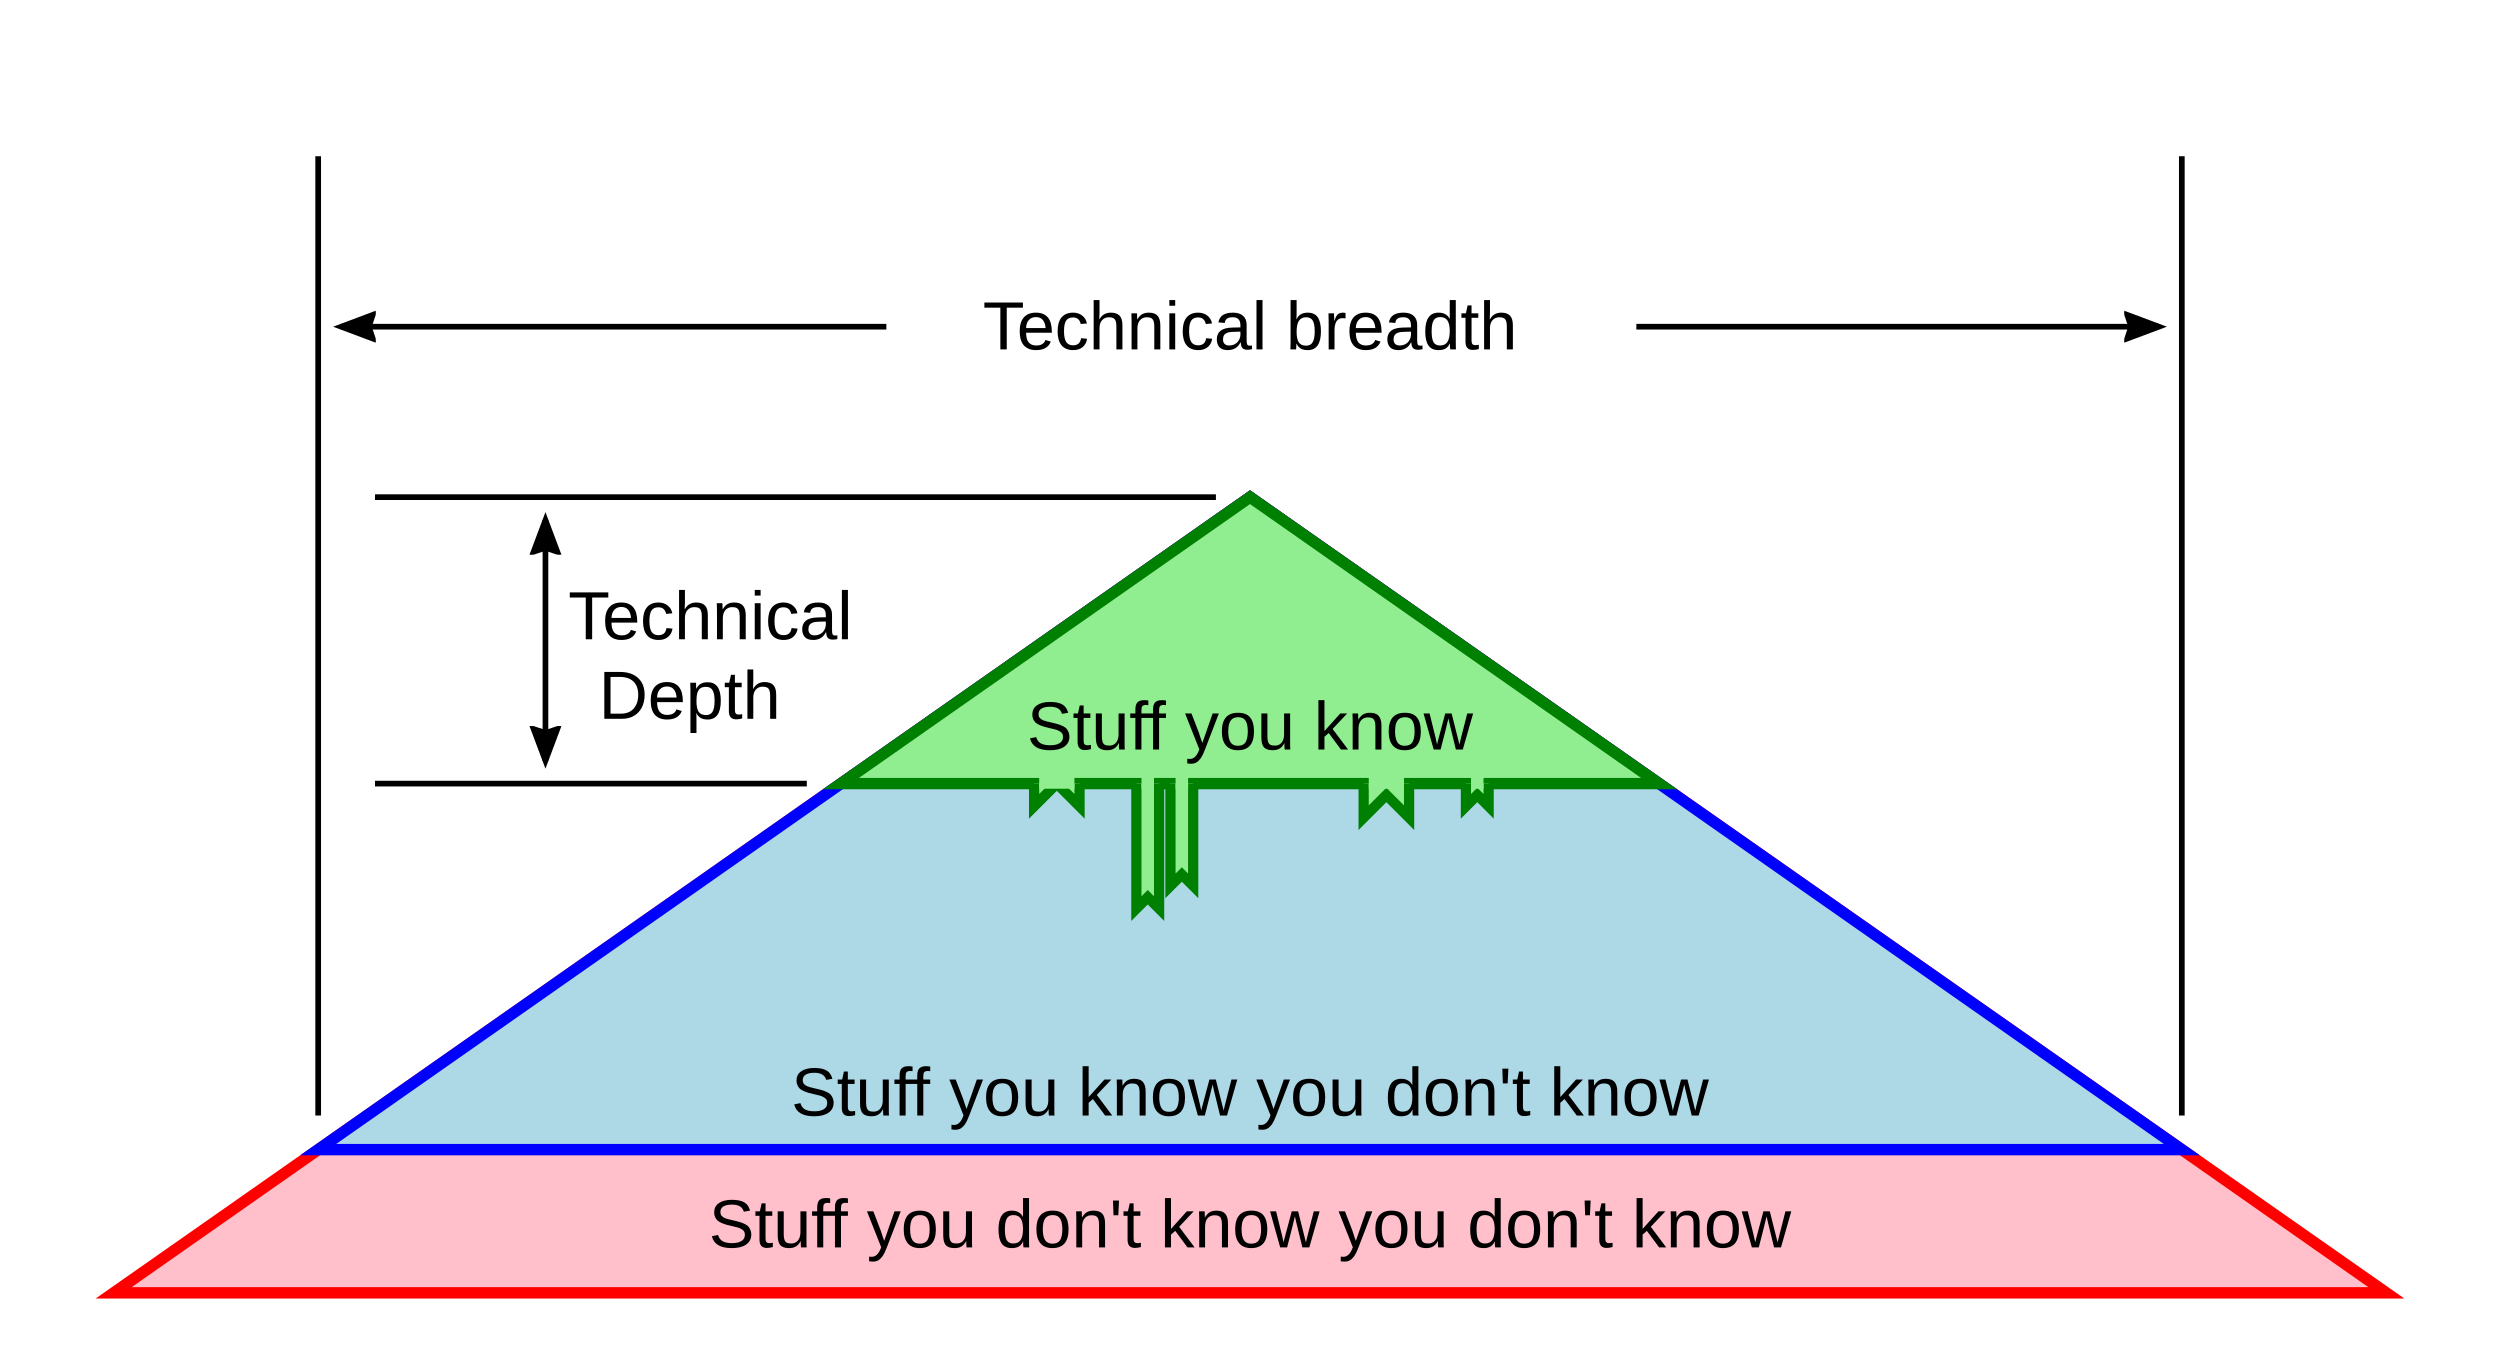
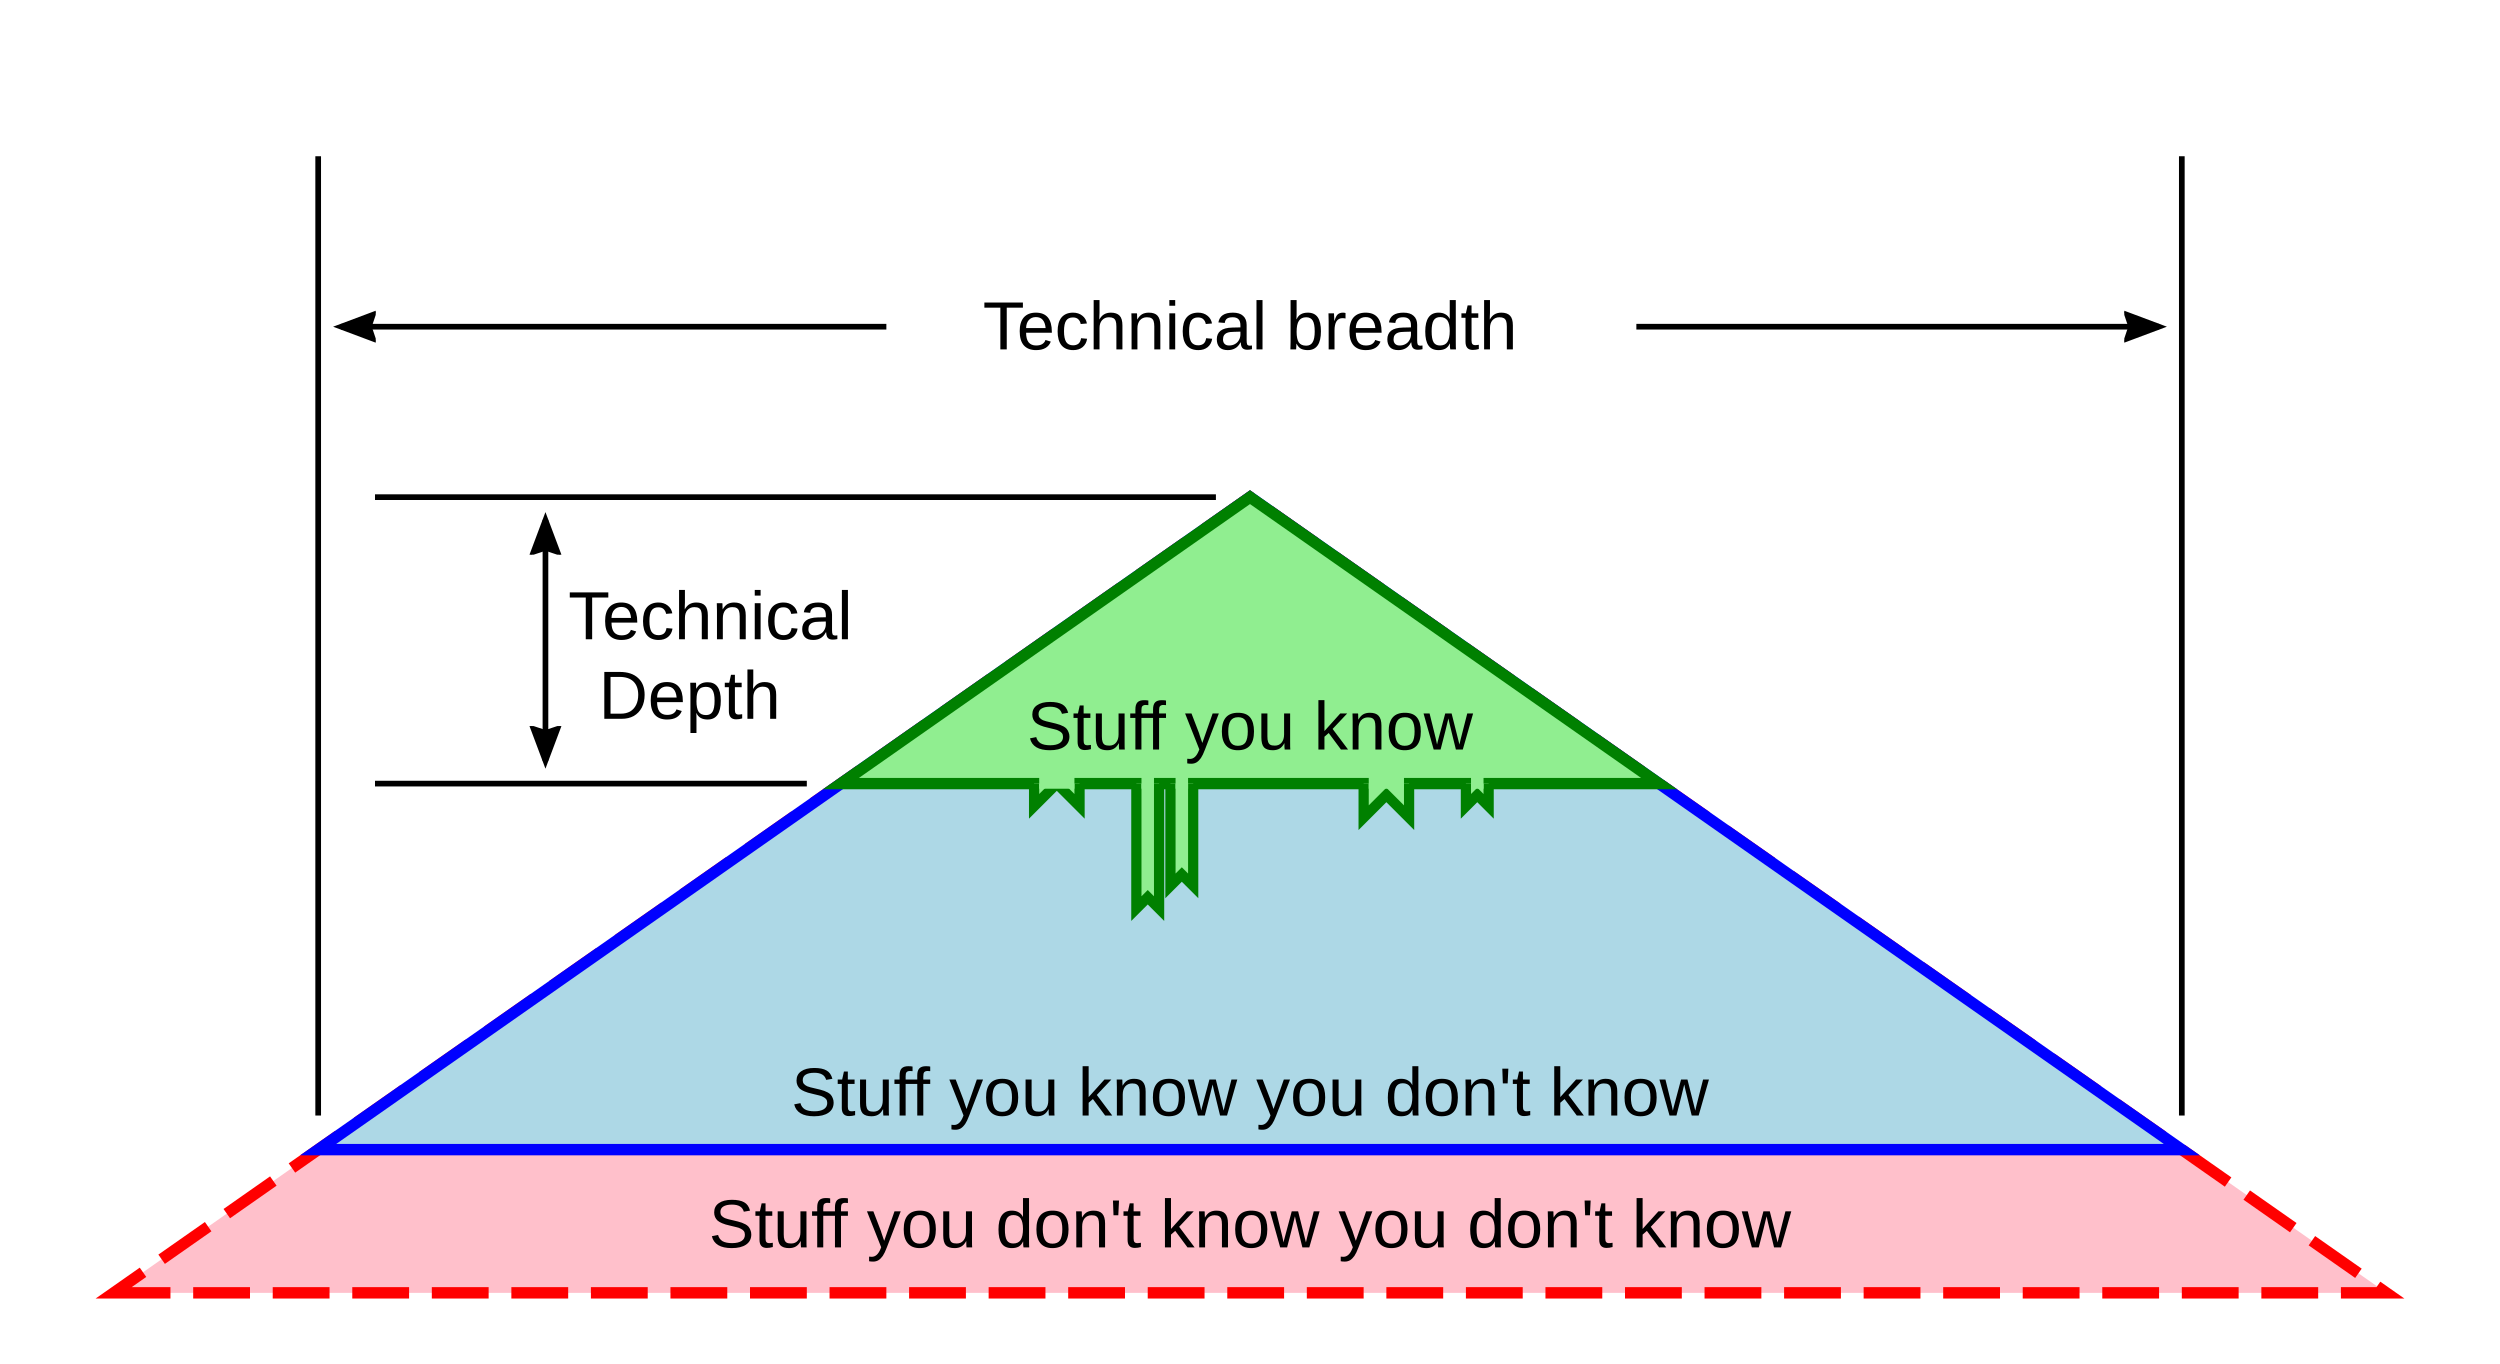
<svg xmlns="http://www.w3.org/2000/svg" width="528.0" height="288.05">
  <rect width="100%" height="100%" fill="none" />
  <g transform="translate(24.0,273.0498) scale(2.4 -2.4)">
    <defs>
      <marker id="arrowhead" viewBox="0 0 80 80" refX="35" refY="25" style="stroke-width: 2px; stroke: black; fill: black" markerWidth="7" markerHeight="11" markerUnits="userSpaceOnUse" orient="auto-start-reverse">
        <path d="M 5,25 L 0,40 L 40,25 L 0,10 Z" />
      </marker>
    </defs>
-     <path d="M 0,0 L 200,0 L 100,70.021 Z" fill="pink" stroke-width="1.0" stroke="red" id="ydk-ydk" />
+     <path d="M 0,0 L 200,0 L 100,70.021 Z" fill="pink" stroke-width="1.0" stroke-dasharray="5, 2" stroke="red" id="ydk-ydk" />
    <path d="M 18,12.604 L 182,12.604 L 100,70.021 Z" fill="lightblue" stroke-width="1.0" stroke="blue" id="yk-ydk" />
    <path d="M 64,44.813 L 136,44.813 L 100,70.021 Z" fill="lightgreen" stroke-width="1.0" stroke="green" id="yk-yk" />
    <text x="100" y="-47.813" font-family="Arial" font-size="6" text-anchor="middle" fill="black" transform="scale(1 -1)">Stuff you know</text>
    <text x="100" y="-15.604" font-family="Arial" font-size="6" text-anchor="middle" fill="black" transform="scale(1 -1)">Stuff you know you don't know</text>
    <text x="100" y="56" font-family="Arial" font-size="6" text-anchor="middle" fill="black" transform="scale(1 -1) translate(0 -60)">Stuff you don't know you don't know</text>
    <g>
      <path d="M 110,44.813 L 110,41.813 L 112,43.813 L 114,41.813 L 114,44.813" fill="lightgreen" stroke-width="0.9" stroke="green" id="banner" />
      <path d="M 110.45,45.713 L 110.45,44.363 L 113.55,44.363 L 113.55,45.713" fill="lightgreen" stroke-width="0" stroke="blue" id="banner" />
    </g>
    <g>
      <path d="M 119,44.813 L 119,42.813 L 120,43.813 L 121,42.813 L 121,44.813" fill="lightgreen" stroke-width="0.9" stroke="green" id="banner" />
      <path d="M 119.45,45.713 L 119.45,44.363 L 120.55,44.363 L 120.55,45.713" fill="lightgreen" stroke-width="0" stroke="blue" id="banner" />
    </g>
    <g>
      <path d="M 81,44.813 L 81,42.813 L 83,44.813 L 85,42.813 L 85,44.813" fill="lightgreen" stroke-width="0.9" stroke="green" id="banner" />
      <path d="M 81.45,45.713 L 81.45,44.363 L 84.55,44.363 L 84.55,45.713" fill="lightgreen" stroke-width="0" stroke="blue" id="banner" />
    </g>
    <g>
      <path d="M 90,44.813 L 90,33.813 L 91,34.813 L 92,33.813 L 92,44.813" fill="lightgreen" stroke-width="0.9" stroke="green" id="banner" />
      <path d="M 90.45,45.713 L 90.45,44.363 L 91.55,44.363 L 91.55,45.713" fill="lightgreen" stroke-width="0" stroke="blue" id="banner" />
    </g>
    <g>
      <path d="M 93,44.813 L 93,35.813 L 94,36.813 L 95,35.813 L 95,44.813" fill="lightgreen" stroke-width="0.9" stroke="green" id="banner" />
      <path d="M 93.45,45.713 L 93.45,44.363 L 94.55,44.363 L 94.55,45.713" fill="lightgreen" stroke-width="0" stroke="blue" id="banner" />
    </g>
    <g id="technical-depth">
      <line x1="23.0" y1="70.021" x2="97" y2="70.021" stroke="black" stroke-width="0.5" />
      <line x1="23.0" y1="44.813" x2="61.0" y2="44.813" stroke="black" stroke-width="0.5" />
      <line x1="38.0" y1="46.813" x2="38.0" y2="68.021" stroke="black" stroke-width="0.5" marker-end="url(#arrowhead)" marker-start="url(#arrowhead)" />
      <text x="40.0" y="-57.516" font-family="Arial" font-size="6" fill="black" transform="scale(1 -1)" text-anchor="start" marker-end="url(#arrowhead)">
        <tspan dx="0" dy="0">Technical</tspan>
        <tspan dx="-24" dy="7">Depth</tspan>
      </text>
    </g>
    <g id="technical-breadth">
      <line x1="18.0" y1="15.604" x2="18.0" y2="100.021" stroke="black" stroke-width="0.5" />
      <line x1="182.0" y1="15.604" x2="182.0" y2="100.021" stroke="black" stroke-width="0.5" />
      <line x1="20.0" y1="85.021" x2="68" y2="85.021" stroke="black" stroke-width="0.5" marker-start="url(#arrowhead)" />
      <line x1="134" y1="85.021" x2="180.0" y2="85.021" stroke="black" stroke-width="0.5" marker-end="url(#arrowhead)" />
      <text x="100" y="-23.021" font-family="Arial" font-size="6" text-anchor="middle" fill="black" transform="scale(1 -1) translate(0 -60)">Technical breadth</text>
    </g>
  </g>
</svg>
